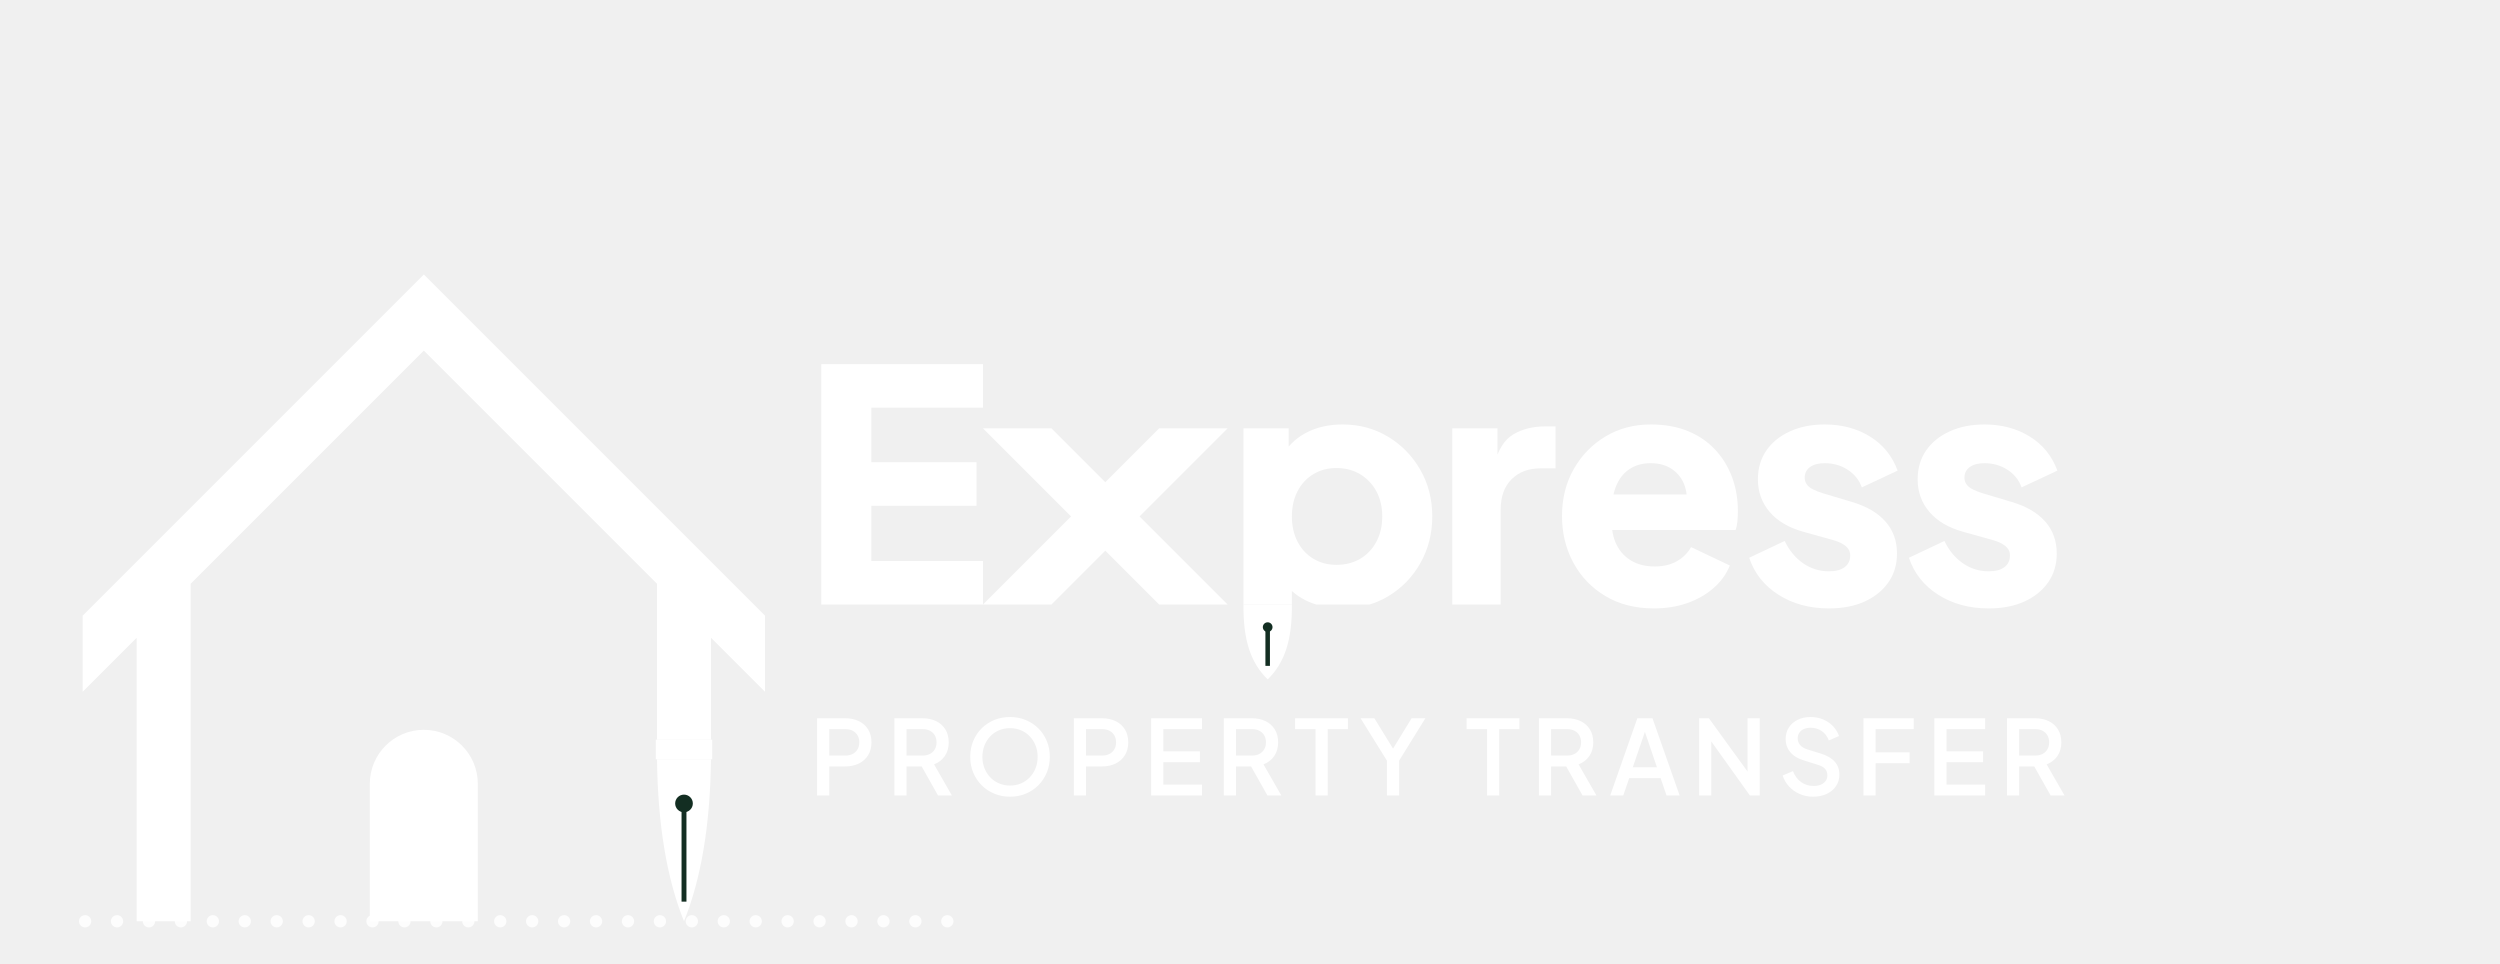
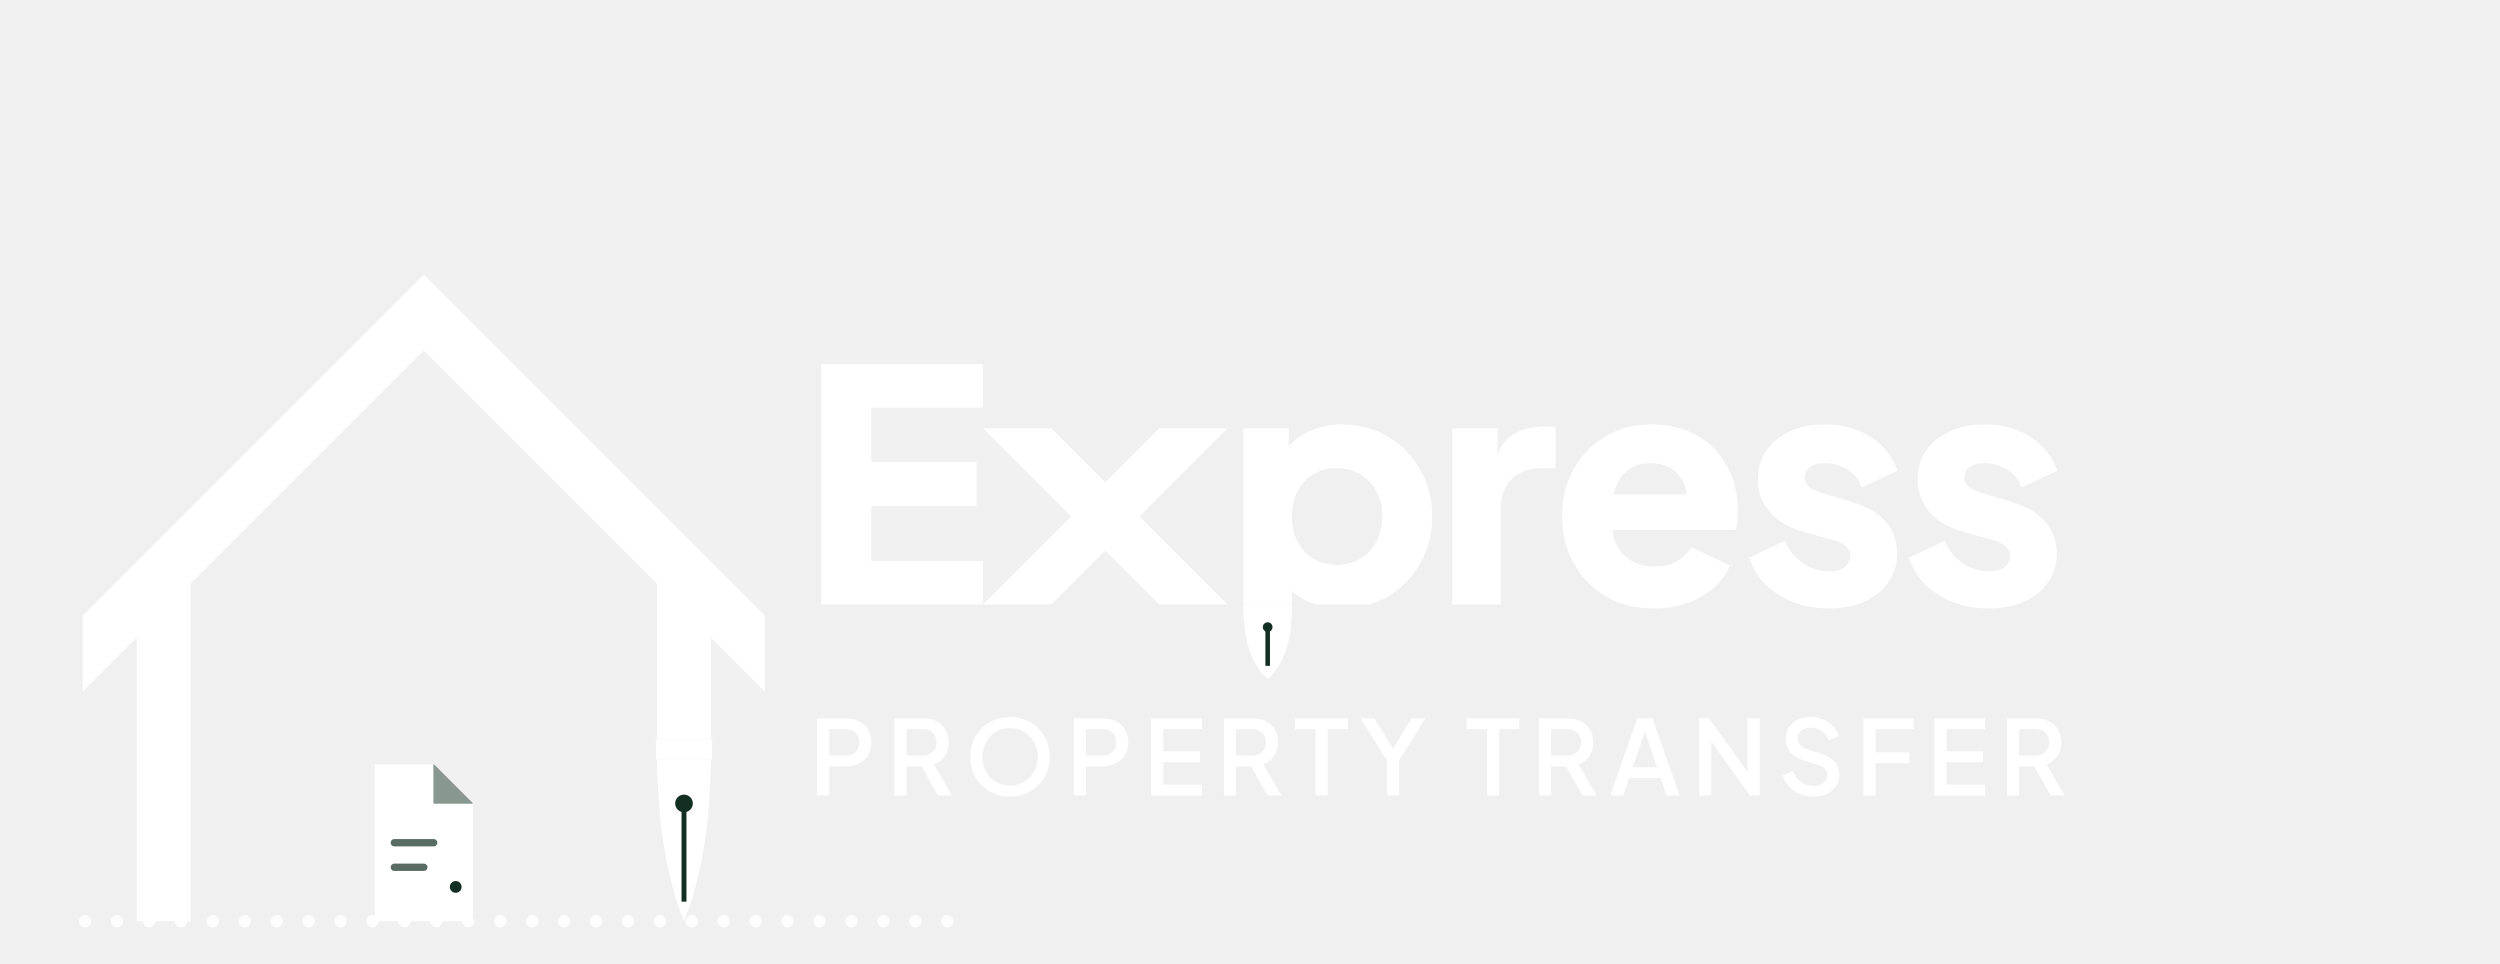
<svg xmlns="http://www.w3.org/2000/svg" viewBox="0 -12 1100 424" width="1100" height="424">
  <g transform="translate(-90 -30) scale(1.08)">
    <path d="M118 392H470" fill="none" stroke="#ffffff" stroke-width="5" stroke-linecap="round" stroke-dasharray="0.01 13" opacity="0.85" />
    <path d="M117 267.5L256 128.5L395 267.5V298.5L256 159.5L117 298.5Z M139 250H161V392H139Z" fill="#ffffff" />
-     <path d="M234 392V336a22 22 0 0 1 44 0v56z" fill="#ffffff" />
+     <path d="M236 392V328H260L276 344V392Z" fill="#ffffff" />
+     <path d="M260 328V344H276Z" fill="#132E22" />
+     <path d="M260 328L276 344H260Z" fill="#ffffff" opacity=".5" />
+     <path d="M244 360h16M244 370h12" stroke="#132E22" stroke-width="3" stroke-linecap="round" opacity=".7" />
+     <circle cx="269" cy="378" r="2.4" fill="#132E22" />
    <path d="M351 250H373V318H351Z" fill="#ffffff" />
    <rect x="350.5" y="318" width="23" height="8" fill="#ffffff" />
    <path d="M351 326H373Q372.5 366 362 392Q351.5 366 351 326Z" fill="#ffffff" />
    <circle cx="362" cy="344" r="3.6" fill="#132E22" />
    <rect x="361" y="344" width="2" height="40" fill="#132E22" />
  </g>
  <g transform="translate(352 254) scale(1.42)">
    <g transform="scale(0.1 -0.1)">
      <defs>
        <clipPath id="pclip14">
          <rect x="-2000" y="0" width="6000" height="2000" />
        </clipPath>
      </defs>
      <path transform="translate(0 0)" fill="#ffffff" d="M66 0V745H567V610H221V441H547V306H221V135H567V0Z" />
      <path transform="translate(559 0)" fill="#ffffff" d="M8 0H220.132L766.132 546H554ZM554 0H766.132L220.132 546H8Z" />
      <g clip-path="url(#pclip14)">
        <path transform="translate(1319.132 0)" fill="#ffffff" d="M55 -200V546H195V442L182 472Q209 513 255.5 535.5Q302 558 362 558Q440 558 503.0 520.0Q566 482 603.0 417.5Q640 353 640 273Q640 194 603.5 129.0Q567 64 504.0 26.0Q441 -12 361 -12Q305 -12 257.5 8.5Q210 29 181 69L205 100V-200ZM343 123Q385 123 417.0 142.0Q449 161 467.0 195.0Q485 229 485 273Q485 317 467.0 350.5Q449 384 417.0 403.5Q385 423 343 423Q303 423 271.5 404.0Q240 385 222.5 351.0Q205 317 205 273Q205 229 222.5 195.0Q240 161 271.5 142.0Q303 123 343 123Z" />
      </g>
      <path transform="translate(1319.132 0)" fill="#ffffff" d="M55 0H205C206 -110 183 -180 130 -232C77 -180 54 -110 55 0Z" />
      <circle transform="translate(1319.132 0)" cx="130" cy="-70" r="15" fill="#132E22" />
      <rect transform="translate(1319.132 0)" x="123" y="-190" width="14" height="120" fill="#132E22" />
      <path transform="translate(1966.132 0)" fill="#ffffff" d="M55 0V546H195V415L185 434Q203 503 244.5 527.5Q286 552 343 552H375V422H328Q273 422 239.0 388.5Q205 355 205 294V0Z" />
      <path transform="translate(2328.132 0)" fill="#ffffff" d="M318 -12Q231 -12 167.0 26.5Q103 65 68.0 130.0Q33 195 33 274Q33 356 69.5 420.0Q106 484 168.0 521.0Q230 558 308 558Q373 558 423.0 537.5Q473 517 507.5 480.0Q542 443 560.0 394.5Q578 346 578 289Q578 273 576.5 257.5Q575 242 571 231H162V341H486L415 289Q425 332 414.0 365.5Q403 399 375.5 418.5Q348 438 308 438Q269 438 241.0 419.0Q213 400 199.0 363.0Q185 326 188 273Q184 227 199.0 192.0Q214 157 245.0 137.5Q276 118 320 118Q360 118 388.5 134.0Q417 150 433 178L553 121Q537 81 502.5 51.0Q468 21 421.0 4.5Q374 -12 318 -12Z" />
      <path transform="translate(2919.132 0)" fill="#ffffff" d="M269 -12Q179 -12 112.5 30.5Q46 73 22 145L132 197Q153 153 189.0 128.0Q225 103 269 103Q301 103 318.0 116.0Q335 129 335 152Q335 164 329.0 172.5Q323 181 311.0 188.0Q299 195 281 200L188 226Q121 245 85.0 287.5Q49 330 49 388Q49 439 75.0 477.0Q101 515 148.0 536.5Q195 558 256 558Q336 558 396.5 520.5Q457 483 482 415L371 363Q359 397 327.5 417.5Q296 438 256 438Q227 438 210.5 426.0Q194 414 194 393Q194 382 200.0 373.0Q206 364 219.5 357.0Q233 350 253 344L340 318Q408 298 444.0 257.5Q480 217 480 158Q480 107 453.5 69.0Q427 31 380.0 9.5Q333 -12 269 -12Z" />
      <path transform="translate(3414.132 0)" fill="#ffffff" d="M269 -12Q179 -12 112.5 30.5Q46 73 22 145L132 197Q153 153 189.0 128.0Q225 103 269 103Q301 103 318.0 116.0Q335 129 335 152Q335 164 329.0 172.5Q323 181 311.0 188.0Q299 195 281 200L188 226Q121 245 85.0 287.5Q49 330 49 388Q49 439 75.0 477.0Q101 515 148.0 536.5Q195 558 256 558Q336 558 396.5 520.5Q457 483 482 415L371 363Q359 397 327.5 417.5Q296 438 256 438Q227 438 210.5 426.0Q194 414 194 393Q194 382 200.0 373.0Q206 364 219.5 357.0Q233 350 253 344L340 318Q408 298 444.0 257.5Q480 217 480 158Q480 107 453.5 69.0Q427 31 380.0 9.5Q333 -12 269 -12Z" />
    </g>
  </g>
  <g transform="translate(356 338) scale(0.4559424)">
    <path fill="#ffffff" d="M7.7 0.0V-74.5H34.8Q42.3 -74.5 48.025 -71.725Q53.75 -68.95 56.975 -63.725Q60.2 -58.5 60.2 -51.2Q60.2 -44.0 56.95 -38.8Q53.7 -33.6 48.0 -30.8Q42.3 -28.0 34.8 -28.0H19.45V0.0ZM19.45 -38.5H35.05Q39.1 -38.5 42.1 -40.075Q45.1 -41.65 46.775 -44.525Q48.45 -47.4 48.45 -51.25Q48.45 -55.15 46.775 -58.0Q45.1 -60.85 42.1 -62.425Q39.1 -64.0 35.05 -64.0H19.45Z M82.3 0.0V-74.5H109.35Q116.85 -74.5 122.575 -71.725Q128.3 -68.95 131.525 -63.725Q134.75 -58.5 134.75 -51.2Q134.75 -43.45 130.925 -37.975Q127.1 -32.5 120.6 -30.0L137.8 0.0H124.4L106.1 -32.5L113.8 -28.0H94.05V0.0ZM94.05 -38.5H109.6Q113.65 -38.5 116.65 -40.075Q119.65 -41.65 121.325 -44.525Q123 -47.4 123 -51.25Q123 -55.15 121.325 -58.0Q119.65 -60.85 116.65 -62.425Q113.65 -64.0 109.6 -64.0H94.05Z M193.9 1.2Q185.8 1.2 178.825 -1.675Q171.85 -4.55 166.625 -9.75Q161.4 -14.95 158.45 -21.975Q155.5 -29.0 155.5 -37.3Q155.5 -45.6 158.425 -52.625Q161.35 -59.65 166.575 -64.825Q171.8 -70.0 178.775 -72.85Q185.75 -75.7 193.9 -75.7Q202.05 -75.7 209.025 -72.825Q216.0 -69.95 221.225 -64.775Q226.45 -59.6 229.375 -52.6Q232.3 -45.6 232.3 -37.3Q232.3 -29.0 229.35 -21.975Q226.4 -14.95 221.175 -9.75Q215.95 -4.55 208.975 -1.675Q202.0 1.2 193.9 1.2ZM193.9 -9.55Q199.7 -9.55 204.55 -11.65Q209.4 -13.75 213.0 -17.525Q216.6 -21.3 218.575 -26.35Q220.55 -31.4 220.55 -37.3Q220.55 -43.15 218.575 -48.175Q216.6 -53.2 213.0 -57.0Q209.4 -60.8 204.55 -62.875Q199.7 -64.95 193.9 -64.95Q188.1 -64.95 183.25 -62.875Q178.4 -60.8 174.8 -57.0Q171.2 -53.2 169.225 -48.175Q167.25 -43.15 167.25 -37.3Q167.25 -31.4 169.225 -26.35Q171.2 -21.3 174.8 -17.525Q178.4 -13.75 183.275 -11.65Q188.15 -9.55 193.9 -9.55Z M255.5 0.0V-74.5H282.6Q290.1 -74.5 295.825 -71.725Q301.55 -68.95 304.775 -63.725Q308.0 -58.5 308.0 -51.2Q308.0 -44.0 304.75 -38.8Q301.5 -33.6 295.8 -30.8Q290.1 -28.0 282.6 -28.0H267.25V0.0ZM267.25 -38.5H282.85Q286.9 -38.5 289.9 -40.075Q292.9 -41.65 294.575 -44.525Q296.25 -47.4 296.25 -51.25Q296.25 -55.15 294.575 -58.0Q292.9 -60.85 289.9 -62.425Q286.9 -64.0 282.85 -64.0H267.25Z M330.1 0.0V-74.5H379.15V-64.0H341.85V-42.6H377.15V-32.1H341.85V-10.5H379.15V0.0Z M400.2 0.0V-74.5H427.25Q434.75 -74.5 440.475 -71.725Q446.2 -68.95 449.425 -63.725Q452.65 -58.5 452.65 -51.2Q452.65 -43.45 448.825 -37.975Q445.0 -32.5 438.5 -30.0L455.7 0.0H442.3L424.0 -32.5L431.7 -28.0H411.95V0.0ZM411.95 -38.5H427.5Q431.55 -38.5 434.55 -40.075Q437.55 -41.65 439.225 -44.525Q440.9 -47.4 440.9 -51.25Q440.9 -55.15 439.225 -58.0Q437.55 -60.85 434.55 -62.425Q431.55 -64.0 427.5 -64.0H411.95Z M488.75 0.0V-64.0H469.0V-74.5H520.0V-64.0H500.5V0.0Z M557.65 0.0V-33.55L532.2 -74.5H545.5L565.9 -41.35H561.15L581.45 -74.5H594.75L569.4 -33.6V0.0Z M654.25 0.0V-64.0H634.5V-74.5H685.5V-64.0H666.0V0.0Z M704.3 0.0V-74.5H731.35Q738.85 -74.5 744.575 -71.725Q750.3 -68.95 753.525 -63.725Q756.75 -58.5 756.75 -51.2Q756.75 -43.45 752.925 -37.975Q749.1 -32.5 742.6 -30.0L759.8 0.0H746.4L728.1 -32.5L735.8 -28.0H716.05V0.0ZM716.05 -38.5H731.6Q735.65 -38.5 738.65 -40.075Q741.65 -41.65 743.325 -44.525Q745.0 -47.4 745.0 -51.25Q745.0 -55.15 743.325 -58.0Q741.65 -60.85 738.65 -62.425Q735.65 -64.0 731.6 -64.0H716.05Z M773.1 0.0 799.3 -74.5H813.9L840.1 0.0H827.45L821.75 -16.7H791.45L785.7 0.0ZM794.9 -27.2H818.2L804.95 -66.2H808.25Z M858.9 0.0V-74.5H868.35L910.2 -16.8L905.65 -16.05V-74.5H917.4V0.0H907.9L866.4 -58.1L870.65 -58.85V0.0Z M968.9 1.2Q961.85 1.2 955.875 -1.425Q949.9 -4.05 945.675 -8.675Q941.45 -13.3 939.5 -19.25L949.45 -23.45Q952.15 -16.6 957.375 -12.875Q962.6 -9.15 969.4 -9.15Q973.4 -9.15 976.375 -10.425Q979.35 -11.7 981.0 -13.975Q982.65 -16.25 982.65 -19.3Q982.65 -23.35 980.35 -25.775Q978.05 -28.2 973.55 -29.55L959.55 -33.95Q951.15 -36.55 946.775 -41.925Q942.4 -47.3 942.4 -54.5Q942.4 -60.75 945.475 -65.525Q948.55 -70.3 954.0 -73.0Q959.45 -75.7 966.45 -75.7Q973.15 -75.7 978.675 -73.325Q984.2 -70.95 988.125 -66.85Q992.05 -62.75 993.9 -57.35L984.1 -53.1Q981.85 -59.0 977.225 -62.175Q972.6 -65.35 966.5 -65.35Q962.8 -65.35 959.975 -64.1Q957.15 -62.85 955.6 -60.525Q954.05 -58.2 954.05 -55.1Q954.05 -51.5 956.35 -48.7Q958.65 -45.9 963.35 -44.45L976.4 -40.4Q985.3 -37.65 989.775 -32.6Q994.25 -27.55 994.25 -20.1Q994.25 -13.85 991.025 -9.05Q987.8 -4.25 982.1 -1.525Q976.4 1.2 968.9 1.2Z M1017.5 0.0V-74.5H1066.0V-64.0H1029.25V-41.6H1062.0V-31.1H1029.25V0.0Z M1085.9 0.0V-74.5H1134.95V-64.0H1097.65V-42.6H1132.95V-32.1H1097.65V-10.5H1134.95V0.0Z M1156.0 0.0V-74.5H1183.05Q1190.55 -74.5 1196.275 -71.725Q1202.0 -68.95 1205.225 -63.725Q1208.45 -58.5 1208.45 -51.2Q1208.45 -43.45 1204.625 -37.975Q1200.8 -32.5 1194.3 -30.0L1211.5 0.0H1198.1L1179.8 -32.5L1187.5 -28.0H1167.75V0.0ZM1167.75 -38.5H1183.3Q1187.35 -38.5 1190.35 -40.075Q1193.35 -41.65 1195.025 -44.525Q1196.7 -47.4 1196.7 -51.25Q1196.7 -55.15 1195.025 -58.0Q1193.35 -60.85 1190.35 -62.425Q1187.35 -64.0 1183.3 -64.0H1167.75Z" />
  </g>
</svg>
